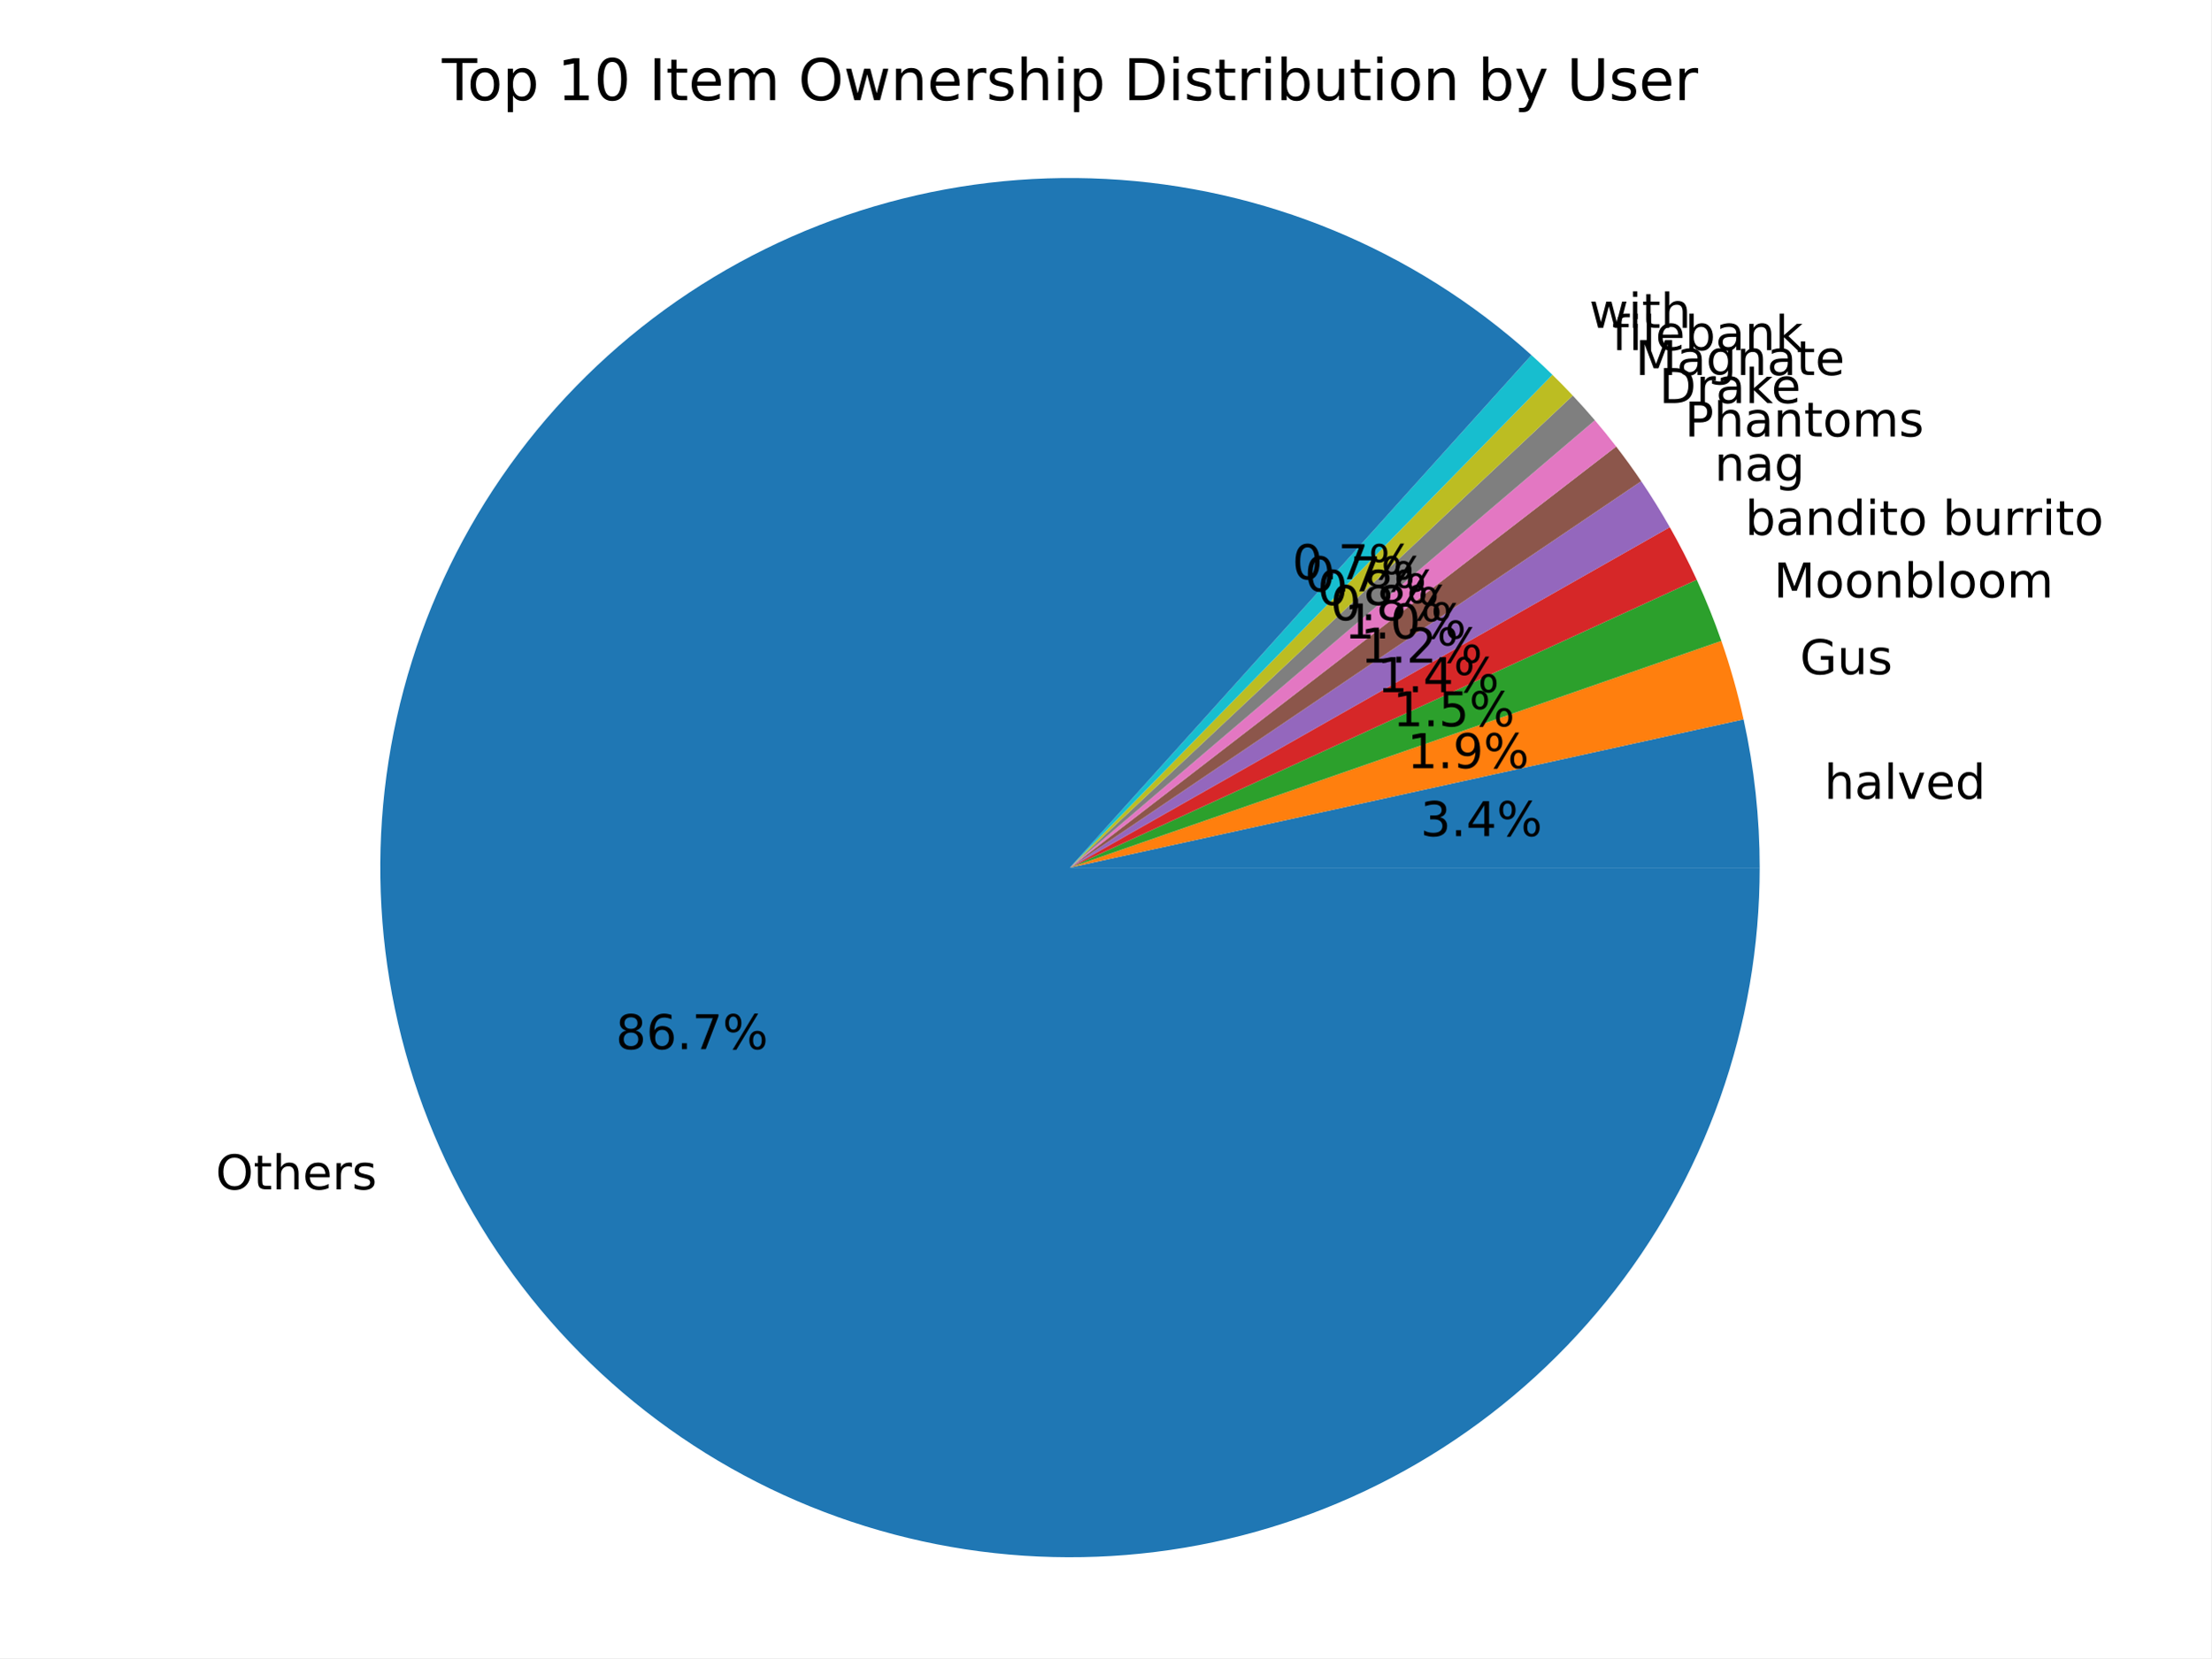
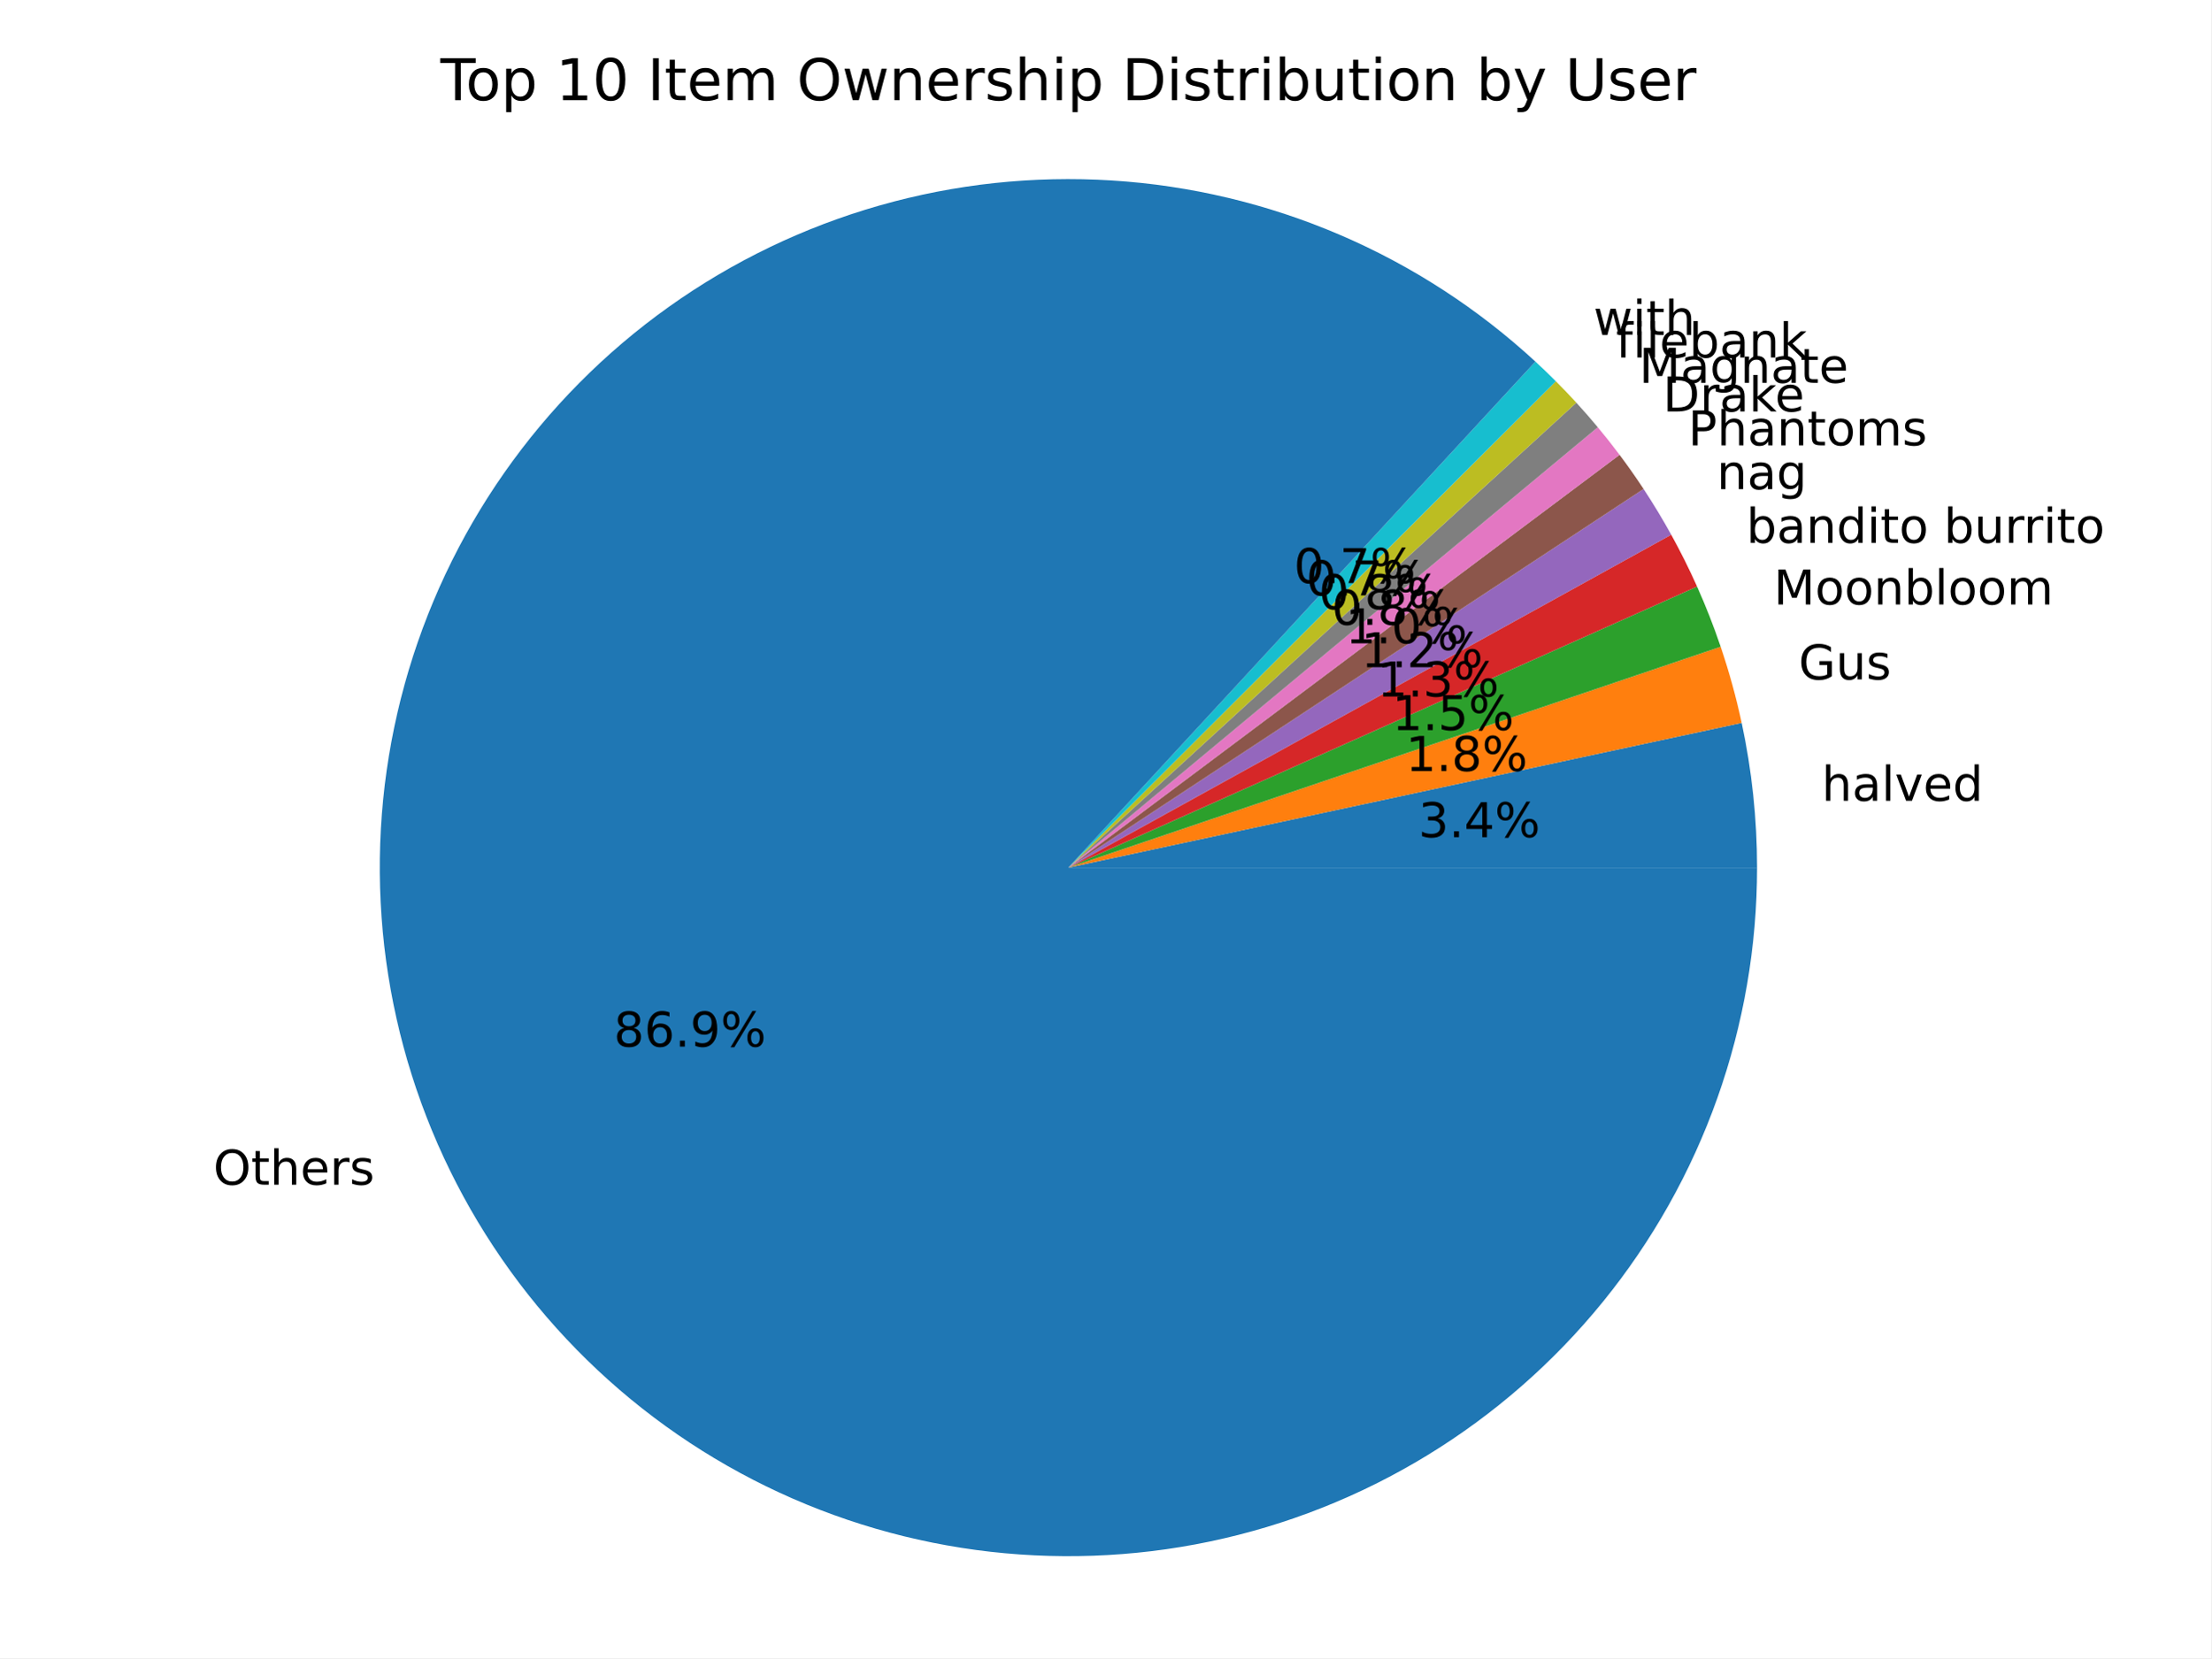
<svg xmlns="http://www.w3.org/2000/svg" xmlns:xlink="http://www.w3.org/1999/xlink" width="460.8pt" height="345.6pt" viewBox="0 0 460.8 345.6" version="1.1">
  <defs>
    <style type="text/css">*{stroke-linejoin: round; stroke-linecap: butt}</style>
  </defs>
  <g id="figure_1">
    <g id="patch_1">
      <path d="M 0 345.6  L 460.8 345.6  L 460.8 0  L 0 0  z " style="fill: #ffffff" />
    </g>
    <g id="axes_1">
      <g id="patch_2">
-         <path d="M 366.728 180.84  C 366.728 175.647 366.446 170.458 365.885 165.296  C 365.323 160.133 364.482 155.005 363.366 149.934  L 222.988 180.84  z " style="fill: #1f77b4" />
+         <path d="M 366.179 180.84  C 366.179 175.772 365.91 170.708 365.374 165.669  C 364.839 160.629 364.036 155.622 362.971 150.667  L 222.66 180.84  z " style="fill: #1f77b4" />
      </g>
      <g id="patch_3">
-         <path d="M 363.366 149.934  C 362.756 147.165 362.065 144.415 361.293 141.687  C 360.521 138.959 359.668 136.255 358.736 133.578  L 222.988 180.84  z " style="fill: #ff7f0e" />
+         <path d="M 362.971 150.667  C 362.394 147.983 361.74 145.316 361.01 142.669  C 360.279 140.023 359.473 137.398 358.593 134.797  L 222.66 180.84  z " style="fill: #ff7f0e" />
      </g>
      <g id="patch_4">
-         <path d="M 358.736 133.578  C 357.982 131.413 357.177 129.267 356.321 127.141  C 355.465 125.016 354.558 122.91 353.601 120.828  L 222.988 180.84  z " style="fill: #2ca02c" />
+         <path d="M 358.593 134.797  C 357.872 132.669 357.101 130.558 356.281 128.465  C 355.461 126.373 354.591 124.3 353.674 122.249  L 222.66 180.84  z " style="fill: #2ca02c" />
      </g>
      <g id="patch_5">
-         <path d="M 353.601 120.828  C 352.744 118.963 351.847 117.116 350.911 115.289  C 349.974 113.462 348.999 111.655 347.986 109.87  L 222.988 180.84  z " style="fill: #d62728" />
+         <path d="M 353.674 122.249  C 352.852 120.411 351.991 118.589 351.092 116.787  C 350.193 114.985 349.257 113.202 348.283 111.439  L 222.66 180.84  z " style="fill: #d62728" />
      </g>
      <g id="patch_6">
-         <path d="M 347.986 109.87  C 347.058 108.236 346.098 106.62 345.107 105.024  C 344.116 103.428 343.094 101.851 342.041 100.294  L 222.988 180.84  z " style="fill: #9467bd" />
+         <path d="M 348.283 111.439  C 347.386 109.815 346.457 108.209 345.498 106.621  C 344.539 105.034 343.549 103.465 342.529 101.915  L 222.66 180.84  z " style="fill: #9467bd" />
      </g>
      <g id="patch_7">
-         <path d="M 342.041 100.294  C 341.207 99.062 340.354 97.843 339.482 96.637  C 338.611 95.431 337.72 94.238 336.812 93.06  L 222.988 180.84  z " style="fill: #8c564b" />
+         <path d="M 342.529 101.915  C 341.73 100.703 340.913 99.502 340.078 98.314  C 339.243 97.126 338.39 95.95 337.519 94.788  L 222.66 180.84  z " style="fill: #8c564b" />
      </g>
      <g id="patch_8">
-         <path d="M 336.812 93.06  C 336.095 92.131 335.368 91.211 334.629 90.3  C 333.89 89.389 333.14 88.487 332.379 87.594  L 222.988 180.84  z " style="fill: #e377c2" />
+         <path d="M 337.519 94.788  C 336.788 93.813 336.045 92.846 335.29 91.89  C 334.534 90.933 333.766 89.986 332.987 89.049  L 222.66 180.84  z " style="fill: #e377c2" />
      </g>
      <g id="patch_9">
-         <path d="M 332.379 87.594  C 331.632 86.718 330.875 85.851 330.107 84.993  C 329.339 84.135 328.561 83.286 327.773 82.447  L 222.988 180.84  z " style="fill: #7f7f7f" />
+         <path d="M 332.987 89.049  C 332.261 88.177 331.526 87.314 330.78 86.46  C 330.034 85.605 329.278 84.76 328.512 83.923  L 222.66 180.84  z " style="fill: #7f7f7f" />
      </g>
      <g id="patch_10">
-         <path d="M 327.773 82.447  C 327.082 81.711 326.383 80.982 325.676 80.26  C 324.969 79.538 324.255 78.824 323.533 78.118  L 222.988 180.84  z " style="fill: #bcbd22" />
+         <path d="M 328.512 83.923  C 327.818 83.165 327.115 82.414 326.405 81.671  C 325.695 80.927 324.976 80.192 324.25 79.464  L 222.66 180.84  z " style="fill: #bcbd22" />
      </g>
      <g id="patch_11">
-         <path d="M 323.533 78.118  C 322.819 77.419 322.097 76.727 321.369 76.043  C 320.64 75.359 319.905 74.683 319.162 74.014  L 222.988 180.84  z " style="fill: #17becf" />
+         <path d="M 324.25 79.464  C 323.554 78.766 322.85 78.076 322.14 77.392  C 321.429 76.709 320.711 76.033 319.987 75.365  L 222.66 180.84  z " style="fill: #17becf" />
      </g>
      <g id="patch_12">
-         <path d="M 319.162 74.014  C 307.014 63.078 293.089 54.293 277.987 48.038  C 262.885 41.784 246.826 38.151 230.503 37.296  C 214.179 36.442 197.829 38.378 182.157 43.021  C 166.484 47.664 151.718 54.947 138.494 64.556  C 125.271 74.164 113.782 85.958 104.524 99.43  C 95.267 112.901 88.374 127.854 84.144 143.643  C 79.914 159.432 78.408 175.827 79.691 192.123  C 80.974 208.418 85.027 224.376 91.676 239.308  C 98.325 254.241 107.473 267.93 118.725 279.787  C 129.977 291.644 143.17 301.494 157.734 308.915  C 172.298 316.335 188.023 321.218 204.229 323.351  C 220.435 325.484 236.887 324.837 252.875 321.439  C 268.864 318.04 284.156 311.939 298.093 303.398  C 312.03 294.857 324.409 284.001 334.696 271.298  C 344.982 258.595 353.027 244.229 358.483 228.821  C 363.94 213.413 366.728 197.186 366.728 180.84  L 222.988 180.84  z " style="fill: #1f77b4" />
+         <path d="M 319.987 75.365  C 307.965 64.272 294.135 55.315 279.095 48.883  C 264.056 42.451 248.026 38.637 231.701 37.607  C 215.376 36.576 198.994 38.344 183.265 42.835  C 167.536 47.325 152.689 54.471 139.368 63.964  C 126.047 73.457 114.447 85.159 105.069 98.561  C 95.691 111.964 88.674 126.871 84.32 142.639  C 79.966 158.406 78.339 174.803 79.511 191.118  C 80.682 207.434 84.634 223.43 91.196 238.413  C 97.758 253.397 106.834 267.149 118.03 279.074  C 129.226 291 142.379 300.924 156.92 308.416  C 171.461 315.909 187.176 320.861 203.385 323.058  C 219.594 325.255 236.061 324.665 252.071 321.312  C 268.082 317.96 283.402 311.896 297.368 303.381  C 311.335 294.866 323.744 284.025 334.057 271.329  C 344.371 258.632 352.438 244.266 357.91 228.851  C 363.382 213.435 366.179 197.198 366.179 180.84  L 222.66 180.84  z " style="fill: #1f77b4" />
      </g>
      <g id="matplotlib.axis_1" />
      <g id="matplotlib.axis_2" />
      <g id="text_1">
-         <g transform="translate(380.1746 166.5006) scale(0.1 -0.1)">
+         <g transform="translate(379.6459 166.9108) scale(0.1 -0.1)">
          <defs>
            <path id="DejaVuSans-68" d="M 3513 2113  L 3513 0  L 2938 0  L 2938 2094  Q 2938 2591 2744 2837  Q 2550 3084 2163 3084  Q 1697 3084 1428 2787  Q 1159 2491 1159 1978  L 1159 0  L 581 0  L 581 4863  L 1159 4863  L 1159 2956  Q 1366 3272 1645 3428  Q 1925 3584 2291 3584  Q 2894 3584 3203 3211  Q 3513 2838 3513 2113  z " transform="scale(0.015625)" />
            <path id="DejaVuSans-61" d="M 2194 1759  Q 1497 1759 1228 1600  Q 959 1441 959 1056  Q 959 750 1161 570  Q 1363 391 1709 391  Q 2188 391 2477 730  Q 2766 1069 2766 1631  L 2766 1759  L 2194 1759  z M 3341 1997  L 3341 0  L 2766 0  L 2766 531  Q 2569 213 2275 61  Q 1981 -91 1556 -91  Q 1019 -91 701 211  Q 384 513 384 1019  Q 384 1609 779 1909  Q 1175 2209 1959 2209  L 2766 2209  L 2766 2266  Q 2766 2663 2505 2880  Q 2244 3097 1772 3097  Q 1472 3097 1187 3025  Q 903 2953 641 2809  L 641 3341  Q 956 3463 1253 3523  Q 1550 3584 1831 3584  Q 2591 3584 2966 3190  Q 3341 2797 3341 1997  z " transform="scale(0.015625)" />
            <path id="DejaVuSans-6c" d="M 603 4863  L 1178 4863  L 1178 0  L 603 0  L 603 4863  z " transform="scale(0.015625)" />
            <path id="DejaVuSans-76" d="M 191 3500  L 800 3500  L 1894 563  L 2988 3500  L 3597 3500  L 2284 0  L 1503 0  L 191 3500  z " transform="scale(0.015625)" />
            <path id="DejaVuSans-65" d="M 3597 1894  L 3597 1613  L 953 1613  Q 991 1019 1311 708  Q 1631 397 2203 397  Q 2534 397 2845 478  Q 3156 559 3463 722  L 3463 178  Q 3153 47 2828 -22  Q 2503 -91 2169 -91  Q 1331 -91 842 396  Q 353 884 353 1716  Q 353 2575 817 3079  Q 1281 3584 2069 3584  Q 2775 3584 3186 3129  Q 3597 2675 3597 1894  z M 3022 2063  Q 3016 2534 2758 2815  Q 2500 3097 2075 3097  Q 1594 3097 1305 2825  Q 1016 2553 972 2059  L 3022 2063  z " transform="scale(0.015625)" />
            <path id="DejaVuSans-64" d="M 2906 2969  L 2906 4863  L 3481 4863  L 3481 0  L 2906 0  L 2906 525  Q 2725 213 2448 61  Q 2172 -91 1784 -91  Q 1150 -91 751 415  Q 353 922 353 1747  Q 353 2572 751 3078  Q 1150 3584 1784 3584  Q 2172 3584 2448 3432  Q 2725 3281 2906 2969  z M 947 1747  Q 947 1113 1208 752  Q 1469 391 1925 391  Q 2381 391 2643 752  Q 2906 1113 2906 1747  Q 2906 2381 2643 2742  Q 2381 3103 1925 3103  Q 1469 3103 1208 2742  Q 947 2381 947 1747  z " transform="scale(0.015625)" />
          </defs>
          <use xlink:href="#DejaVuSans-68" />
          <use xlink:href="#DejaVuSans-61" x="63.379" />
          <use xlink:href="#DejaVuSans-6c" x="124.658" />
          <use xlink:href="#DejaVuSans-76" x="152.441" />
          <use xlink:href="#DejaVuSans-65" x="211.621" />
          <use xlink:href="#DejaVuSans-64" x="273.145" />
        </g>
      </g>
      <g id="text_2">
-         <g transform="translate(296.0237 174.2728) scale(0.1 -0.1)">
+         <g transform="translate(295.5865 174.4965) scale(0.1 -0.1)">
          <defs>
            <path id="DejaVuSans-33" d="M 2597 2516  Q 3050 2419 3304 2112  Q 3559 1806 3559 1356  Q 3559 666 3084 287  Q 2609 -91 1734 -91  Q 1441 -91 1130 -33  Q 819 25 488 141  L 488 750  Q 750 597 1062 519  Q 1375 441 1716 441  Q 2309 441 2620 675  Q 2931 909 2931 1356  Q 2931 1769 2642 2001  Q 2353 2234 1838 2234  L 1294 2234  L 1294 2753  L 1863 2753  Q 2328 2753 2575 2939  Q 2822 3125 2822 3475  Q 2822 3834 2567 4026  Q 2313 4219 1838 4219  Q 1578 4219 1281 4162  Q 984 4106 628 3988  L 628 4550  Q 988 4650 1302 4700  Q 1616 4750 1894 4750  Q 2613 4750 3031 4423  Q 3450 4097 3450 3541  Q 3450 3153 3228 2886  Q 3006 2619 2597 2516  z " transform="scale(0.015625)" />
            <path id="DejaVuSans-2e" d="M 684 794  L 1344 794  L 1344 0  L 684 0  L 684 794  z " transform="scale(0.015625)" />
            <path id="DejaVuSans-34" d="M 2419 4116  L 825 1625  L 2419 1625  L 2419 4116  z M 2253 4666  L 3047 4666  L 3047 1625  L 3713 1625  L 3713 1100  L 3047 1100  L 3047 0  L 2419 0  L 2419 1100  L 313 1100  L 313 1709  L 2253 4666  z " transform="scale(0.015625)" />
            <path id="DejaVuSans-25" d="M 4653 2053  Q 4381 2053 4226 1822  Q 4072 1591 4072 1178  Q 4072 772 4226 539  Q 4381 306 4653 306  Q 4919 306 5073 539  Q 5228 772 5228 1178  Q 5228 1588 5073 1820  Q 4919 2053 4653 2053  z M 4653 2450  Q 5147 2450 5437 2106  Q 5728 1763 5728 1178  Q 5728 594 5436 251  Q 5144 -91 4653 -91  Q 4153 -91 3862 251  Q 3572 594 3572 1178  Q 3572 1766 3864 2108  Q 4156 2450 4653 2450  z M 1428 4353  Q 1159 4353 1004 4120  Q 850 3888 850 3481  Q 850 3069 1003 2837  Q 1156 2606 1428 2606  Q 1700 2606 1854 2837  Q 2009 3069 2009 3481  Q 2009 3884 1853 4118  Q 1697 4353 1428 4353  z M 4250 4750  L 4750 4750  L 1831 -91  L 1331 -91  L 4250 4750  z M 1428 4750  Q 1922 4750 2215 4408  Q 2509 4066 2509 3481  Q 2509 2891 2217 2550  Q 1925 2209 1428 2209  Q 931 2209 642 2551  Q 353 2894 353 3481  Q 353 4063 643 4406  Q 934 4750 1428 4750  z " transform="scale(0.015625)" />
          </defs>
          <use xlink:href="#DejaVuSans-33" />
          <use xlink:href="#DejaVuSans-2e" x="63.623" />
          <use xlink:href="#DejaVuSans-34" x="95.41" />
          <use xlink:href="#DejaVuSans-25" x="159.033" />
        </g>
      </g>
      <g id="text_3">
-         <g transform="translate(375.1233 140.5312) scale(0.1 -0.1)">
+         <g transform="translate(374.8445 141.6117) scale(0.1 -0.1)">
          <defs>
            <path id="DejaVuSans-47" d="M 3809 666  L 3809 1919  L 2778 1919  L 2778 2438  L 4434 2438  L 4434 434  Q 4069 175 3628 42  Q 3188 -91 2688 -91  Q 1594 -91 976 548  Q 359 1188 359 2328  Q 359 3472 976 4111  Q 1594 4750 2688 4750  Q 3144 4750 3555 4637  Q 3966 4525 4313 4306  L 4313 3634  Q 3963 3931 3569 4081  Q 3175 4231 2741 4231  Q 1884 4231 1454 3753  Q 1025 3275 1025 2328  Q 1025 1384 1454 906  Q 1884 428 2741 428  Q 3075 428 3337 486  Q 3600 544 3809 666  z " transform="scale(0.015625)" />
            <path id="DejaVuSans-75" d="M 544 1381  L 544 3500  L 1119 3500  L 1119 1403  Q 1119 906 1312 657  Q 1506 409 1894 409  Q 2359 409 2629 706  Q 2900 1003 2900 1516  L 2900 3500  L 3475 3500  L 3475 0  L 2900 0  L 2900 538  Q 2691 219 2414 64  Q 2138 -91 1772 -91  Q 1169 -91 856 284  Q 544 659 544 1381  z M 1991 3584  L 1991 3584  z " transform="scale(0.015625)" />
            <path id="DejaVuSans-73" d="M 2834 3397  L 2834 2853  Q 2591 2978 2328 3040  Q 2066 3103 1784 3103  Q 1356 3103 1142 2972  Q 928 2841 928 2578  Q 928 2378 1081 2264  Q 1234 2150 1697 2047  L 1894 2003  Q 2506 1872 2764 1633  Q 3022 1394 3022 966  Q 3022 478 2636 193  Q 2250 -91 1575 -91  Q 1294 -91 989 -36  Q 684 19 347 128  L 347 722  Q 666 556 975 473  Q 1284 391 1588 391  Q 1994 391 2212 530  Q 2431 669 2431 922  Q 2431 1156 2273 1281  Q 2116 1406 1581 1522  L 1381 1569  Q 847 1681 609 1914  Q 372 2147 372 2553  Q 372 3047 722 3315  Q 1072 3584 1716 3584  Q 2034 3584 2315 3537  Q 2597 3491 2834 3397  z " transform="scale(0.015625)" />
          </defs>
          <use xlink:href="#DejaVuSans-47" />
          <use xlink:href="#DejaVuSans-75" x="77.49" />
          <use xlink:href="#DejaVuSans-73" x="140.869" />
        </g>
      </g>
      <g id="text_4">
-         <g transform="translate(293.2684 160.1077) scale(0.1 -0.1)">
+         <g transform="translate(292.9675 160.697) scale(0.1 -0.1)">
          <defs>
            <path id="DejaVuSans-31" d="M 794 531  L 1825 531  L 1825 4091  L 703 3866  L 703 4441  L 1819 4666  L 2450 4666  L 2450 531  L 3481 531  L 3481 0  L 794 0  L 794 531  z " transform="scale(0.015625)" />
-             <path id="DejaVuSans-39" d="M 703 97  L 703 672  Q 941 559 1184 500  Q 1428 441 1663 441  Q 2288 441 2617 861  Q 2947 1281 2994 2138  Q 2813 1869 2534 1725  Q 2256 1581 1919 1581  Q 1219 1581 811 2004  Q 403 2428 403 3163  Q 403 3881 828 4315  Q 1253 4750 1959 4750  Q 2769 4750 3195 4129  Q 3622 3509 3622 2328  Q 3622 1225 3098 567  Q 2575 -91 1691 -91  Q 1453 -91 1209 -44  Q 966 3 703 97  z M 1959 2075  Q 2384 2075 2632 2365  Q 2881 2656 2881 3163  Q 2881 3666 2632 3958  Q 2384 4250 1959 4250  Q 1534 4250 1286 3958  Q 1038 3666 1038 3163  Q 1038 2656 1286 2365  Q 1534 2075 1959 2075  z " transform="scale(0.015625)" />
-           </defs>
-           <use xlink:href="#DejaVuSans-31" />
-           <use xlink:href="#DejaVuSans-2e" x="63.623" />
-           <use xlink:href="#DejaVuSans-39" x="95.41" />
+             <path id="DejaVuSans-38" d="M 2034 2216  Q 1584 2216 1326 1975  Q 1069 1734 1069 1313  Q 1069 891 1326 650  Q 1584 409 2034 409  Q 2484 409 2743 651  Q 3003 894 3003 1313  Q 3003 1734 2745 1975  Q 2488 2216 2034 2216  z M 1403 2484  Q 997 2584 770 2862  Q 544 3141 544 3541  Q 544 4100 942 4425  Q 1341 4750 2034 4750  Q 2731 4750 3128 4425  Q 3525 4100 3525 3541  Q 3525 3141 3298 2862  Q 3072 2584 2669 2484  Q 3125 2378 3379 2068  Q 3634 1759 3634 1313  Q 3634 634 3220 271  Q 2806 -91 2034 -91  Q 1263 -91 848 271  Q 434 634 434 1313  Q 434 1759 690 2068  Q 947 2378 1403 2484  z M 1172 3481  Q 1172 3119 1398 2916  Q 1625 2713 2034 2713  Q 2441 2713 2670 2916  Q 2900 3119 2900 3481  Q 2900 3844 2670 4047  Q 2441 4250 2034 4250  Q 1625 4250 1398 4047  Q 1172 3844 1172 3481  z " transform="scale(0.015625)" />
+           </defs>
+           <use xlink:href="#DejaVuSans-31" />
+           <use xlink:href="#DejaVuSans-2e" x="63.623" />
+           <use xlink:href="#DejaVuSans-38" x="95.41" />
          <use xlink:href="#DejaVuSans-25" x="159.033" />
        </g>
      </g>
      <g id="text_5">
-         <g transform="translate(369.654 124.5309) scale(0.1 -0.1)">
+         <g transform="translate(369.6427 125.9873) scale(0.1 -0.1)">
          <defs>
            <path id="DejaVuSans-4d" d="M 628 4666  L 1569 4666  L 2759 1491  L 3956 4666  L 4897 4666  L 4897 0  L 4281 0  L 4281 4097  L 3078 897  L 2444 897  L 1241 4097  L 1241 0  L 628 0  L 628 4666  z " transform="scale(0.015625)" />
            <path id="DejaVuSans-6f" d="M 1959 3097  Q 1497 3097 1228 2736  Q 959 2375 959 1747  Q 959 1119 1226 758  Q 1494 397 1959 397  Q 2419 397 2687 759  Q 2956 1122 2956 1747  Q 2956 2369 2687 2733  Q 2419 3097 1959 3097  z M 1959 3584  Q 2709 3584 3137 3096  Q 3566 2609 3566 1747  Q 3566 888 3137 398  Q 2709 -91 1959 -91  Q 1206 -91 779 398  Q 353 888 353 1747  Q 353 2609 779 3096  Q 1206 3584 1959 3584  z " transform="scale(0.015625)" />
            <path id="DejaVuSans-6e" d="M 3513 2113  L 3513 0  L 2938 0  L 2938 2094  Q 2938 2591 2744 2837  Q 2550 3084 2163 3084  Q 1697 3084 1428 2787  Q 1159 2491 1159 1978  L 1159 0  L 581 0  L 581 3500  L 1159 3500  L 1159 2956  Q 1366 3272 1645 3428  Q 1925 3584 2291 3584  Q 2894 3584 3203 3211  Q 3513 2838 3513 2113  z " transform="scale(0.015625)" />
            <path id="DejaVuSans-62" d="M 3116 1747  Q 3116 2381 2855 2742  Q 2594 3103 2138 3103  Q 1681 3103 1420 2742  Q 1159 2381 1159 1747  Q 1159 1113 1420 752  Q 1681 391 2138 391  Q 2594 391 2855 752  Q 3116 1113 3116 1747  z M 1159 2969  Q 1341 3281 1617 3432  Q 1894 3584 2278 3584  Q 2916 3584 3314 3078  Q 3713 2572 3713 1747  Q 3713 922 3314 415  Q 2916 -91 2278 -91  Q 1894 -91 1617 61  Q 1341 213 1159 525  L 1159 0  L 581 0  L 581 4863  L 1159 4863  L 1159 2969  z " transform="scale(0.015625)" />
            <path id="DejaVuSans-6d" d="M 3328 2828  Q 3544 3216 3844 3400  Q 4144 3584 4550 3584  Q 5097 3584 5394 3201  Q 5691 2819 5691 2113  L 5691 0  L 5113 0  L 5113 2094  Q 5113 2597 4934 2840  Q 4756 3084 4391 3084  Q 3944 3084 3684 2787  Q 3425 2491 3425 1978  L 3425 0  L 2847 0  L 2847 2094  Q 2847 2600 2669 2842  Q 2491 3084 2119 3084  Q 1678 3084 1418 2786  Q 1159 2488 1159 1978  L 1159 0  L 581 0  L 581 3500  L 1159 3500  L 1159 2956  Q 1356 3278 1631 3431  Q 1906 3584 2284 3584  Q 2666 3584 2933 3390  Q 3200 3197 3328 2828  z " transform="scale(0.015625)" />
          </defs>
          <use xlink:href="#DejaVuSans-4d" />
          <use xlink:href="#DejaVuSans-6f" x="86.279" />
          <use xlink:href="#DejaVuSans-6f" x="147.461" />
          <use xlink:href="#DejaVuSans-6e" x="208.643" />
          <use xlink:href="#DejaVuSans-62" x="272.021" />
          <use xlink:href="#DejaVuSans-6c" x="335.498" />
          <use xlink:href="#DejaVuSans-6f" x="363.281" />
          <use xlink:href="#DejaVuSans-6f" x="424.463" />
          <use xlink:href="#DejaVuSans-6d" x="485.645" />
        </g>
      </g>
      <g id="text_6">
-         <g transform="translate(290.2852 151.3802) scale(0.1 -0.1)">
+         <g transform="translate(290.1302 152.1746) scale(0.1 -0.1)">
          <defs>
            <path id="DejaVuSans-35" d="M 691 4666  L 3169 4666  L 3169 4134  L 1269 4134  L 1269 2991  Q 1406 3038 1543 3061  Q 1681 3084 1819 3084  Q 2600 3084 3056 2656  Q 3513 2228 3513 1497  Q 3513 744 3044 326  Q 2575 -91 1722 -91  Q 1428 -91 1123 -41  Q 819 9 494 109  L 494 744  Q 775 591 1075 516  Q 1375 441 1709 441  Q 2250 441 2565 725  Q 2881 1009 2881 1497  Q 2881 1984 2565 2268  Q 2250 2553 1709 2553  Q 1456 2553 1204 2497  Q 953 2441 691 2322  L 691 4666  z " transform="scale(0.015625)" />
          </defs>
          <use xlink:href="#DejaVuSans-31" />
          <use xlink:href="#DejaVuSans-2e" x="63.623" />
          <use xlink:href="#DejaVuSans-35" x="95.41" />
          <use xlink:href="#DejaVuSans-25" x="159.033" />
        </g>
      </g>
      <g id="text_7">
-         <g transform="translate(363.7029 111.4931) scale(0.1 -0.1)">
+         <g transform="translate(363.9354 113.1413) scale(0.1 -0.1)">
          <defs>
            <path id="DejaVuSans-69" d="M 603 3500  L 1178 3500  L 1178 0  L 603 0  L 603 3500  z M 603 4863  L 1178 4863  L 1178 4134  L 603 4134  L 603 4863  z " transform="scale(0.015625)" />
            <path id="DejaVuSans-74" d="M 1172 4494  L 1172 3500  L 2356 3500  L 2356 3053  L 1172 3053  L 1172 1153  Q 1172 725 1289 603  Q 1406 481 1766 481  L 2356 481  L 2356 0  L 1766 0  Q 1100 0 847 248  Q 594 497 594 1153  L 594 3053  L 172 3053  L 172 3500  L 594 3500  L 594 4494  L 1172 4494  z " transform="scale(0.015625)" />
            <path id="DejaVuSans-20" transform="scale(0.015625)" />
            <path id="DejaVuSans-72" d="M 2631 2963  Q 2534 3019 2420 3045  Q 2306 3072 2169 3072  Q 1681 3072 1420 2755  Q 1159 2438 1159 1844  L 1159 0  L 581 0  L 581 3500  L 1159 3500  L 1159 2956  Q 1341 3275 1631 3429  Q 1922 3584 2338 3584  Q 2397 3584 2469 3576  Q 2541 3569 2628 3553  L 2631 2963  z " transform="scale(0.015625)" />
          </defs>
          <use xlink:href="#DejaVuSans-62" />
          <use xlink:href="#DejaVuSans-61" x="63.477" />
          <use xlink:href="#DejaVuSans-6e" x="124.756" />
          <use xlink:href="#DejaVuSans-64" x="188.135" />
          <use xlink:href="#DejaVuSans-69" x="251.611" />
          <use xlink:href="#DejaVuSans-74" x="279.395" />
          <use xlink:href="#DejaVuSans-6f" x="318.604" />
          <use xlink:href="#DejaVuSans-20" x="379.785" />
          <use xlink:href="#DejaVuSans-62" x="411.572" />
          <use xlink:href="#DejaVuSans-75" x="475.049" />
          <use xlink:href="#DejaVuSans-72" x="538.428" />
          <use xlink:href="#DejaVuSans-72" x="577.791" />
          <use xlink:href="#DejaVuSans-69" x="618.904" />
          <use xlink:href="#DejaVuSans-74" x="646.688" />
          <use xlink:href="#DejaVuSans-6f" x="685.896" />
        </g>
      </g>
      <g id="text_8">
-         <g transform="translate(287.0392 144.2687) scale(0.1 -0.1)">
-           <use xlink:href="#DejaVuSans-31" />
-           <use xlink:href="#DejaVuSans-2e" x="63.623" />
-           <use xlink:href="#DejaVuSans-34" x="95.41" />
+         <g transform="translate(287.0171 145.1677) scale(0.1 -0.1)">
+           <use xlink:href="#DejaVuSans-31" />
+           <use xlink:href="#DejaVuSans-2e" x="63.623" />
+           <use xlink:href="#DejaVuSans-33" x="95.41" />
          <use xlink:href="#DejaVuSans-25" x="159.033" />
        </g>
      </g>
      <g id="text_9">
-         <g transform="translate(357.3191 100.2017) scale(0.1 -0.1)">
+         <g transform="translate(357.7818 101.9589) scale(0.1 -0.1)">
          <defs>
            <path id="DejaVuSans-67" d="M 2906 1791  Q 2906 2416 2648 2759  Q 2391 3103 1925 3103  Q 1463 3103 1205 2759  Q 947 2416 947 1791  Q 947 1169 1205 825  Q 1463 481 1925 481  Q 2391 481 2648 825  Q 2906 1169 2906 1791  z M 3481 434  Q 3481 -459 3084 -895  Q 2688 -1331 1869 -1331  Q 1566 -1331 1297 -1286  Q 1028 -1241 775 -1147  L 775 -588  Q 1028 -725 1275 -790  Q 1522 -856 1778 -856  Q 2344 -856 2625 -561  Q 2906 -266 2906 331  L 2906 616  Q 2728 306 2450 153  Q 2172 0 1784 0  Q 1141 0 747 490  Q 353 981 353 1791  Q 353 2603 747 3093  Q 1141 3584 1784 3584  Q 2172 3584 2450 3431  Q 2728 3278 2906 2969  L 2906 3500  L 3481 3500  L 3481 434  z " transform="scale(0.015625)" />
          </defs>
          <use xlink:href="#DejaVuSans-6e" />
          <use xlink:href="#DejaVuSans-61" x="63.379" />
          <use xlink:href="#DejaVuSans-67" x="124.658" />
        </g>
      </g>
      <g id="text_10">
-         <g transform="translate(283.5571 138.1098) scale(0.1 -0.1)">
+         <g transform="translate(283.6606 139.0682) scale(0.1 -0.1)">
          <defs>
            <path id="DejaVuSans-32" d="M 1228 531  L 3431 531  L 3431 0  L 469 0  L 469 531  Q 828 903 1448 1529  Q 2069 2156 2228 2338  Q 2531 2678 2651 2914  Q 2772 3150 2772 3378  Q 2772 3750 2511 3984  Q 2250 4219 1831 4219  Q 1534 4219 1204 4116  Q 875 4013 500 3803  L 500 4441  Q 881 4594 1212 4672  Q 1544 4750 1819 4750  Q 2544 4750 2975 4387  Q 3406 4025 3406 3419  Q 3406 3131 3298 2873  Q 3191 2616 2906 2266  Q 2828 2175 2409 1742  Q 1991 1309 1228 531  z " transform="scale(0.015625)" />
          </defs>
          <use xlink:href="#DejaVuSans-31" />
          <use xlink:href="#DejaVuSans-2e" x="63.623" />
          <use xlink:href="#DejaVuSans-32" x="95.41" />
          <use xlink:href="#DejaVuSans-25" x="159.033" />
        </g>
      </g>
      <g id="text_11">
-         <g transform="translate(351.1319 90.97566) scale(0.1 -0.1)">
+         <g transform="translate(351.8198 92.82051) scale(0.1 -0.1)">
          <defs>
            <path id="DejaVuSans-50" d="M 1259 4147  L 1259 2394  L 2053 2394  Q 2494 2394 2734 2622  Q 2975 2850 2975 3272  Q 2975 3691 2734 3919  Q 2494 4147 2053 4147  L 1259 4147  z M 628 4666  L 2053 4666  Q 2838 4666 3239 4311  Q 3641 3956 3641 3272  Q 3641 2581 3239 2228  Q 2838 1875 2053 1875  L 1259 1875  L 1259 0  L 628 0  L 628 4666  z " transform="scale(0.015625)" />
          </defs>
          <use xlink:href="#DejaVuSans-50" />
          <use xlink:href="#DejaVuSans-68" x="60.303" />
          <use xlink:href="#DejaVuSans-61" x="123.682" />
          <use xlink:href="#DejaVuSans-6e" x="184.961" />
          <use xlink:href="#DejaVuSans-74" x="248.34" />
          <use xlink:href="#DejaVuSans-6f" x="287.549" />
          <use xlink:href="#DejaVuSans-6d" x="348.73" />
          <use xlink:href="#DejaVuSans-73" x="446.143" />
        </g>
      </g>
      <g id="text_12">
-         <g transform="translate(280.1822 133.0774) scale(0.1 -0.1)">
+         <g transform="translate(280.4086 134.0836) scale(0.1 -0.1)">
          <defs>
            <path id="DejaVuSans-30" d="M 2034 4250  Q 1547 4250 1301 3770  Q 1056 3291 1056 2328  Q 1056 1369 1301 889  Q 1547 409 2034 409  Q 2525 409 2770 889  Q 3016 1369 3016 2328  Q 3016 3291 2770 3770  Q 2525 4250 2034 4250  z M 2034 4750  Q 2819 4750 3233 4129  Q 3647 3509 3647 2328  Q 3647 1150 3233 529  Q 2819 -91 2034 -91  Q 1250 -91 836 529  Q 422 1150 422 2328  Q 422 3509 836 4129  Q 1250 4750 2034 4750  z " transform="scale(0.015625)" />
          </defs>
          <use xlink:href="#DejaVuSans-31" />
          <use xlink:href="#DejaVuSans-2e" x="63.623" />
          <use xlink:href="#DejaVuSans-30" x="95.41" />
          <use xlink:href="#DejaVuSans-25" x="159.033" />
        </g>
      </g>
      <g id="text_13">
-         <g transform="translate(345.7929 84.00537) scale(0.1 -0.1)">
+         <g transform="translate(346.5526 85.75413) scale(0.1 -0.1)">
          <defs>
            <path id="DejaVuSans-44" d="M 1259 4147  L 1259 519  L 2022 519  Q 2988 519 3436 956  Q 3884 1394 3884 2338  Q 3884 3275 3436 3711  Q 2988 4147 2022 4147  L 1259 4147  z M 628 4666  L 1925 4666  Q 3281 4666 3915 4102  Q 4550 3538 4550 2338  Q 4550 1131 3912 565  Q 3275 0 1925 0  L 628 0  L 628 4666  z " transform="scale(0.015625)" />
            <path id="DejaVuSans-6b" d="M 581 4863  L 1159 4863  L 1159 1991  L 2875 3500  L 3609 3500  L 1753 1863  L 3688 0  L 2938 0  L 1159 1709  L 1159 0  L 581 0  L 581 4863  z " transform="scale(0.015625)" />
          </defs>
          <use xlink:href="#DejaVuSans-44" />
          <use xlink:href="#DejaVuSans-72" x="77.002" />
          <use xlink:href="#DejaVuSans-61" x="118.115" />
          <use xlink:href="#DejaVuSans-6b" x="179.395" />
          <use xlink:href="#DejaVuSans-65" x="233.68" />
        </g>
      </g>
      <g id="text_14">
-         <g transform="translate(277.27 129.2754) scale(0.1 -0.1)">
-           <defs>
-             <path id="DejaVuSans-38" d="M 2034 2216  Q 1584 2216 1326 1975  Q 1069 1734 1069 1313  Q 1069 891 1326 650  Q 1584 409 2034 409  Q 2484 409 2743 651  Q 3003 894 3003 1313  Q 3003 1734 2745 1975  Q 2488 2216 2034 2216  z M 1403 2484  Q 997 2584 770 2862  Q 544 3141 544 3541  Q 544 4100 942 4425  Q 1341 4750 2034 4750  Q 2731 4750 3128 4425  Q 3525 4100 3525 3541  Q 3525 3141 3298 2862  Q 3072 2584 2669 2484  Q 3125 2378 3379 2068  Q 3634 1759 3634 1313  Q 3634 634 3220 271  Q 2806 -91 2034 -91  Q 1263 -91 848 271  Q 434 634 434 1313  Q 434 1759 690 2068  Q 947 2378 1403 2484  z M 1172 3481  Q 1172 3119 1398 2916  Q 1625 2713 2034 2713  Q 2441 2713 2670 2916  Q 2900 3119 2900 3481  Q 2900 3844 2670 4047  Q 2441 4250 2034 4250  Q 1625 4250 1398 4047  Q 1172 3844 1172 3481  z " transform="scale(0.015625)" />
-           </defs>
+         <g transform="translate(277.5356 130.2292) scale(0.1 -0.1)">
          <use xlink:href="#DejaVuSans-30" />
          <use xlink:href="#DejaVuSans-2e" x="63.623" />
          <use xlink:href="#DejaVuSans-38" x="95.41" />
          <use xlink:href="#DejaVuSans-25" x="159.033" />
        </g>
      </g>
      <g id="text_15">
-         <g transform="translate(340.819 78.16757) scale(0.1 -0.1)">
+         <g transform="translate(341.5919 79.78095) scale(0.1 -0.1)">
          <use xlink:href="#DejaVuSans-4d" />
          <use xlink:href="#DejaVuSans-61" x="86.279" />
          <use xlink:href="#DejaVuSans-67" x="147.559" />
          <use xlink:href="#DejaVuSans-6e" x="211.035" />
          <use xlink:href="#DejaVuSans-61" x="274.414" />
          <use xlink:href="#DejaVuSans-74" x="335.693" />
          <use xlink:href="#DejaVuSans-65" x="374.902" />
        </g>
      </g>
      <g id="text_16">
-         <g transform="translate(274.557 126.0911) scale(0.1 -0.1)">
+         <g transform="translate(274.8297 126.9711) scale(0.1 -0.1)">
          <use xlink:href="#DejaVuSans-30" />
          <use xlink:href="#DejaVuSans-2e" x="63.623" />
          <use xlink:href="#DejaVuSans-38" x="95.41" />
          <use xlink:href="#DejaVuSans-25" x="159.033" />
        </g>
      </g>
      <g id="text_17">
-         <g transform="translate(335.9448 72.96129) scale(0.1 -0.1)">
+         <g transform="translate(336.7795 74.51316) scale(0.1 -0.1)">
          <defs>
            <path id="DejaVuSans-66" d="M 2375 4863  L 2375 4384  L 1825 4384  Q 1516 4384 1395 4259  Q 1275 4134 1275 3809  L 1275 3500  L 2222 3500  L 2222 3053  L 1275 3053  L 1275 0  L 697 0  L 697 3053  L 147 3053  L 147 3500  L 697 3500  L 697 3744  Q 697 4328 969 4595  Q 1241 4863 1831 4863  L 2375 4863  z " transform="scale(0.015625)" />
          </defs>
          <use xlink:href="#DejaVuSans-66" />
          <use xlink:href="#DejaVuSans-69" x="35.205" />
          <use xlink:href="#DejaVuSans-6c" x="62.988" />
          <use xlink:href="#DejaVuSans-65" x="90.771" />
          <use xlink:href="#DejaVuSans-62" x="152.295" />
          <use xlink:href="#DejaVuSans-61" x="215.771" />
          <use xlink:href="#DejaVuSans-6e" x="277.051" />
          <use xlink:href="#DejaVuSans-6b" x="340.43" />
        </g>
      </g>
      <g id="text_18">
-         <g transform="translate(271.8983 123.2513) scale(0.1 -0.1)">
+         <g transform="translate(272.2048 124.0978) scale(0.1 -0.1)">
          <defs>
            <path id="DejaVuSans-37" d="M 525 4666  L 3525 4666  L 3525 4397  L 1831 0  L 1172 0  L 2766 4134  L 525 4134  L 525 4666  z " transform="scale(0.015625)" />
          </defs>
          <use xlink:href="#DejaVuSans-30" />
          <use xlink:href="#DejaVuSans-2e" x="63.623" />
          <use xlink:href="#DejaVuSans-37" x="95.41" />
          <use xlink:href="#DejaVuSans-25" x="159.033" />
        </g>
      </g>
      <g id="text_19">
-         <g transform="translate(331.2071 68.32295) scale(0.1 -0.1)">
+         <g transform="translate(332.0874 69.80708) scale(0.1 -0.1)">
          <defs>
            <path id="DejaVuSans-77" d="M 269 3500  L 844 3500  L 1563 769  L 2278 3500  L 2956 3500  L 3675 769  L 4391 3500  L 4966 3500  L 4050 0  L 3372 0  L 2619 2869  L 1863 0  L 1184 0  L 269 3500  z " transform="scale(0.015625)" />
          </defs>
          <use xlink:href="#DejaVuSans-77" />
          <use xlink:href="#DejaVuSans-69" x="81.787" />
          <use xlink:href="#DejaVuSans-74" x="109.57" />
          <use xlink:href="#DejaVuSans-68" x="148.779" />
        </g>
      </g>
      <g id="text_20">
-         <g transform="translate(269.3141 120.7213) scale(0.1 -0.1)">
+         <g transform="translate(269.6455 121.5309) scale(0.1 -0.1)">
          <use xlink:href="#DejaVuSans-30" />
          <use xlink:href="#DejaVuSans-2e" x="63.623" />
          <use xlink:href="#DejaVuSans-37" x="95.41" />
          <use xlink:href="#DejaVuSans-25" x="159.033" />
        </g>
      </g>
      <g id="text_21">
-         <g transform="translate(44.94215 247.9146) scale(0.1 -0.1)">
+         <g transform="translate(44.44663 246.93) scale(0.1 -0.1)">
          <defs>
            <path id="DejaVuSans-4f" d="M 2522 4238  Q 1834 4238 1429 3725  Q 1025 3213 1025 2328  Q 1025 1447 1429 934  Q 1834 422 2522 422  Q 3209 422 3611 934  Q 4013 1447 4013 2328  Q 4013 3213 3611 3725  Q 3209 4238 2522 4238  z M 2522 4750  Q 3503 4750 4090 4092  Q 4678 3434 4678 2328  Q 4678 1225 4090 567  Q 3503 -91 2522 -91  Q 1538 -91 948 565  Q 359 1222 359 2328  Q 359 3434 948 4092  Q 1538 4750 2522 4750  z " transform="scale(0.015625)" />
          </defs>
          <use xlink:href="#DejaVuSans-4f" />
          <use xlink:href="#DejaVuSans-74" x="78.711" />
          <use xlink:href="#DejaVuSans-68" x="117.92" />
          <use xlink:href="#DejaVuSans-65" x="181.299" />
          <use xlink:href="#DejaVuSans-72" x="242.822" />
          <use xlink:href="#DejaVuSans-73" x="283.936" />
        </g>
      </g>
      <g id="text_22">
-         <g transform="translate(128.3174 218.6804) scale(0.1 -0.1)">
+         <g transform="translate(127.8982 218.1433) scale(0.1 -0.1)">
          <defs>
            <path id="DejaVuSans-36" d="M 2113 2584  Q 1688 2584 1439 2293  Q 1191 2003 1191 1497  Q 1191 994 1439 701  Q 1688 409 2113 409  Q 2538 409 2786 701  Q 3034 994 3034 1497  Q 3034 2003 2786 2293  Q 2538 2584 2113 2584  z M 3366 4563  L 3366 3988  Q 3128 4100 2886 4159  Q 2644 4219 2406 4219  Q 1781 4219 1451 3797  Q 1122 3375 1075 2522  Q 1259 2794 1537 2939  Q 1816 3084 2150 3084  Q 2853 3084 3261 2657  Q 3669 2231 3669 1497  Q 3669 778 3244 343  Q 2819 -91 2113 -91  Q 1303 -91 875 529  Q 447 1150 447 2328  Q 447 3434 972 4092  Q 1497 4750 2381 4750  Q 2619 4750 2861 4703  Q 3103 4656 3366 4563  z " transform="scale(0.015625)" />
+             <path id="DejaVuSans-39" d="M 703 97  L 703 672  Q 941 559 1184 500  Q 1428 441 1663 441  Q 2288 441 2617 861  Q 2947 1281 2994 2138  Q 2813 1869 2534 1725  Q 2256 1581 1919 1581  Q 1219 1581 811 2004  Q 403 2428 403 3163  Q 403 3881 828 4315  Q 1253 4750 1959 4750  Q 2769 4750 3195 4129  Q 3622 3509 3622 2328  Q 3622 1225 3098 567  Q 2575 -91 1691 -91  Q 1453 -91 1209 -44  Q 966 3 703 97  z M 1959 2075  Q 2384 2075 2632 2365  Q 2881 2656 2881 3163  Q 2881 3666 2632 3958  Q 2384 4250 1959 4250  Q 1534 4250 1286 3958  Q 1038 3666 1038 3163  Q 1038 2656 1286 2365  Q 1534 2075 1959 2075  z " transform="scale(0.015625)" />
          </defs>
          <use xlink:href="#DejaVuSans-38" />
          <use xlink:href="#DejaVuSans-36" x="63.623" />
          <use xlink:href="#DejaVuSans-2e" x="127.246" />
-           <use xlink:href="#DejaVuSans-37" x="159.033" />
+           <use xlink:href="#DejaVuSans-39" x="159.033" />
          <use xlink:href="#DejaVuSans-25" x="222.656" />
        </g>
      </g>
      <g id="text_23">
-         <g transform="translate(92.09495 20.88) scale(0.12 -0.12)">
+         <g transform="translate(91.76752 20.88) scale(0.12 -0.12)">
          <defs>
            <path id="DejaVuSans-54" d="M -19 4666  L 3928 4666  L 3928 4134  L 2272 4134  L 2272 0  L 1638 0  L 1638 4134  L -19 4134  L -19 4666  z " transform="scale(0.015625)" />
            <path id="DejaVuSans-70" d="M 1159 525  L 1159 -1331  L 581 -1331  L 581 3500  L 1159 3500  L 1159 2969  Q 1341 3281 1617 3432  Q 1894 3584 2278 3584  Q 2916 3584 3314 3078  Q 3713 2572 3713 1747  Q 3713 922 3314 415  Q 2916 -91 2278 -91  Q 1894 -91 1617 61  Q 1341 213 1159 525  z M 3116 1747  Q 3116 2381 2855 2742  Q 2594 3103 2138 3103  Q 1681 3103 1420 2742  Q 1159 2381 1159 1747  Q 1159 1113 1420 752  Q 1681 391 2138 391  Q 2594 391 2855 752  Q 3116 1113 3116 1747  z " transform="scale(0.015625)" />
            <path id="DejaVuSans-49" d="M 628 4666  L 1259 4666  L 1259 0  L 628 0  L 628 4666  z " transform="scale(0.015625)" />
            <path id="DejaVuSans-79" d="M 2059 -325  Q 1816 -950 1584 -1140  Q 1353 -1331 966 -1331  L 506 -1331  L 506 -850  L 844 -850  Q 1081 -850 1212 -737  Q 1344 -625 1503 -206  L 1606 56  L 191 3500  L 800 3500  L 1894 763  L 2988 3500  L 3597 3500  L 2059 -325  z " transform="scale(0.015625)" />
            <path id="DejaVuSans-55" d="M 556 4666  L 1191 4666  L 1191 1831  Q 1191 1081 1462 751  Q 1734 422 2344 422  Q 2950 422 3222 751  Q 3494 1081 3494 1831  L 3494 4666  L 4128 4666  L 4128 1753  Q 4128 841 3676 375  Q 3225 -91 2344 -91  Q 1459 -91 1007 375  Q 556 841 556 1753  L 556 4666  z " transform="scale(0.015625)" />
          </defs>
          <use xlink:href="#DejaVuSans-54" />
          <use xlink:href="#DejaVuSans-6f" x="44.084" />
          <use xlink:href="#DejaVuSans-70" x="105.266" />
          <use xlink:href="#DejaVuSans-20" x="168.742" />
          <use xlink:href="#DejaVuSans-31" x="200.529" />
          <use xlink:href="#DejaVuSans-30" x="264.152" />
          <use xlink:href="#DejaVuSans-20" x="327.775" />
          <use xlink:href="#DejaVuSans-49" x="359.562" />
          <use xlink:href="#DejaVuSans-74" x="389.055" />
          <use xlink:href="#DejaVuSans-65" x="428.264" />
          <use xlink:href="#DejaVuSans-6d" x="489.787" />
          <use xlink:href="#DejaVuSans-20" x="587.199" />
          <use xlink:href="#DejaVuSans-4f" x="618.986" />
          <use xlink:href="#DejaVuSans-77" x="697.697" />
          <use xlink:href="#DejaVuSans-6e" x="779.484" />
          <use xlink:href="#DejaVuSans-65" x="842.863" />
          <use xlink:href="#DejaVuSans-72" x="904.387" />
          <use xlink:href="#DejaVuSans-73" x="945.5" />
          <use xlink:href="#DejaVuSans-68" x="997.6" />
          <use xlink:href="#DejaVuSans-69" x="1060.979" />
          <use xlink:href="#DejaVuSans-70" x="1088.762" />
          <use xlink:href="#DejaVuSans-20" x="1152.238" />
          <use xlink:href="#DejaVuSans-44" x="1184.025" />
          <use xlink:href="#DejaVuSans-69" x="1261.027" />
          <use xlink:href="#DejaVuSans-73" x="1288.811" />
          <use xlink:href="#DejaVuSans-74" x="1340.91" />
          <use xlink:href="#DejaVuSans-72" x="1380.119" />
          <use xlink:href="#DejaVuSans-69" x="1421.232" />
          <use xlink:href="#DejaVuSans-62" x="1449.016" />
          <use xlink:href="#DejaVuSans-75" x="1512.492" />
          <use xlink:href="#DejaVuSans-74" x="1575.871" />
          <use xlink:href="#DejaVuSans-69" x="1615.08" />
          <use xlink:href="#DejaVuSans-6f" x="1642.863" />
          <use xlink:href="#DejaVuSans-6e" x="1704.045" />
          <use xlink:href="#DejaVuSans-20" x="1767.424" />
          <use xlink:href="#DejaVuSans-62" x="1799.211" />
          <use xlink:href="#DejaVuSans-79" x="1862.688" />
          <use xlink:href="#DejaVuSans-20" x="1921.867" />
          <use xlink:href="#DejaVuSans-55" x="1953.654" />
          <use xlink:href="#DejaVuSans-73" x="2026.848" />
          <use xlink:href="#DejaVuSans-65" x="2078.947" />
          <use xlink:href="#DejaVuSans-72" x="2140.471" />
        </g>
      </g>
    </g>
  </g>
</svg>
